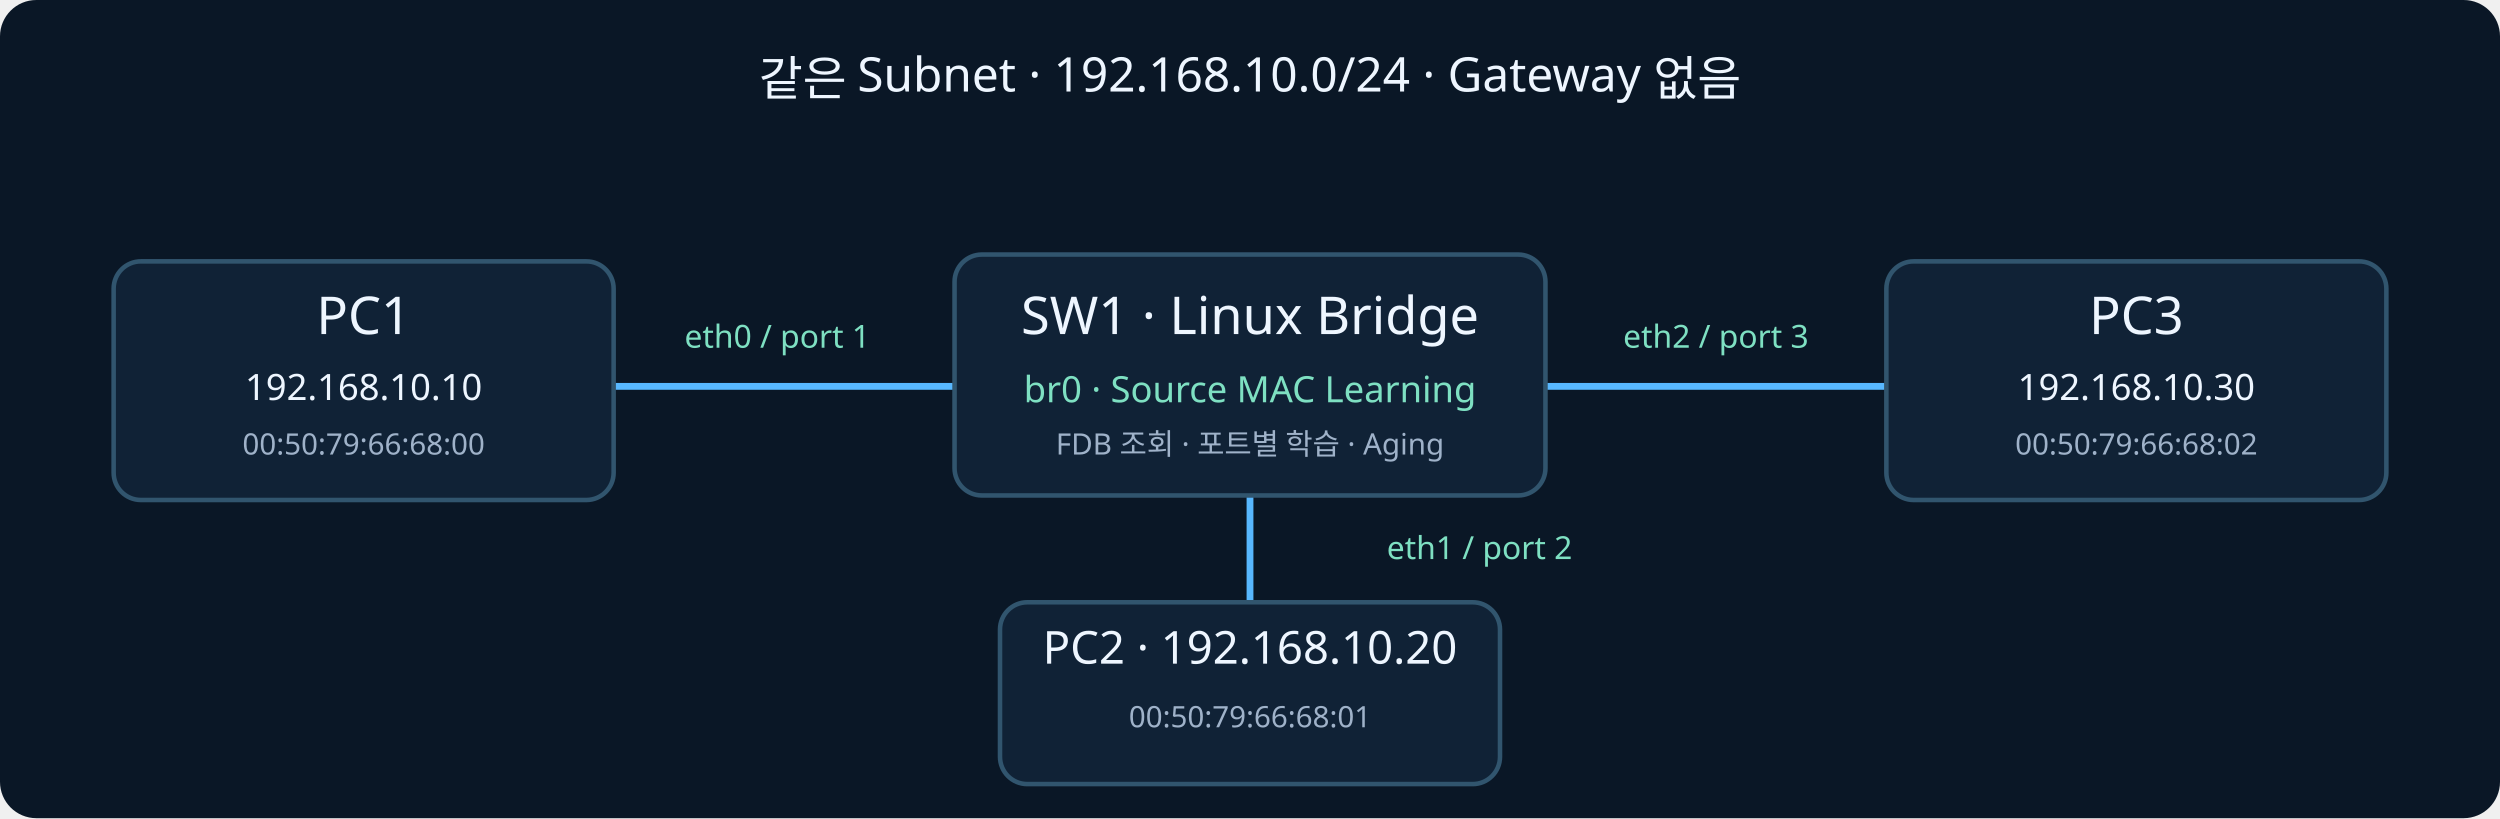
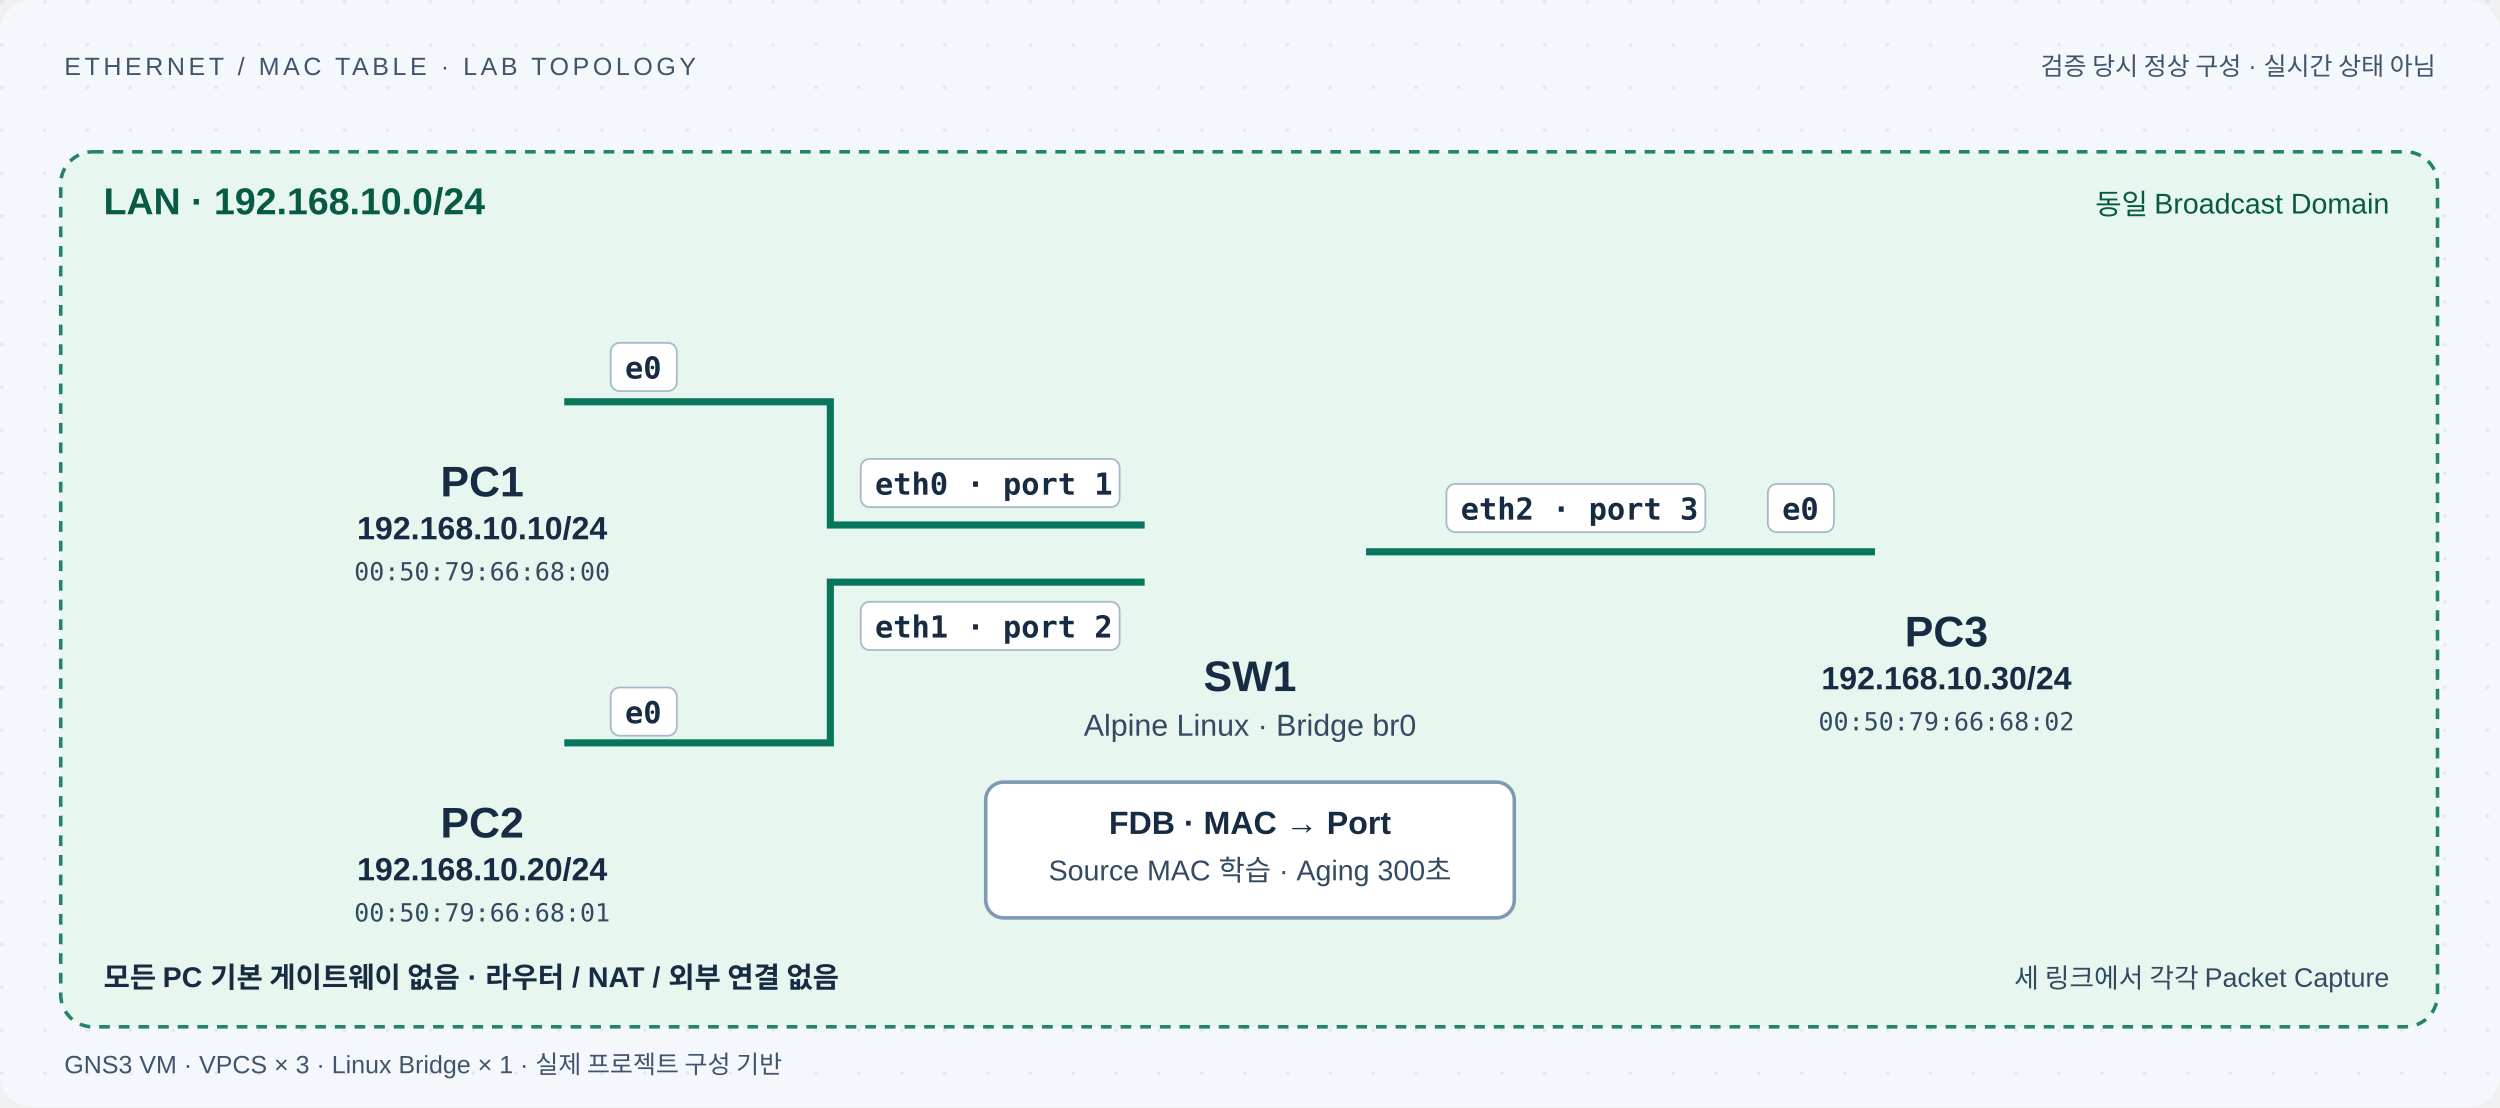
- <svg xmlns="http://www.w3.org/2000/svg" viewBox="0 0 1100 360" role="img" aria-labelledby="title desc">
-   <rect width="1100" height="360" rx="16" fill="#0a1726" />
-   <g stroke="#58b8ff" stroke-width="3" fill="none">
-     <path d="M270 170H420" />
-     <path d="M550 265V218" />
-     <path d="M680 170H830" />
-   </g>
-   <g fill="#102236" stroke="#31556e" stroke-width="2">
-     <rect x="50" y="115" width="220" height="105" rx="12" />
-     <rect x="420" y="112" width="260" height="106" rx="12" />
-     <rect x="830" y="115" width="220" height="105" rx="12" />
-     <rect x="440" y="265" width="220" height="80" rx="12" />
-   </g>
-   <g font-family="system-ui,sans-serif" text-anchor="middle" fill="#eef6ff">
-     <text x="550" y="42" font-size="21">같은 Subnet · 192.168.10.0/24 · Gateway 없음</text>
-     <text x="160" y="147" font-size="23">PC1</text>
-     <text x="160" y="176" font-size="16">192.168.10.10</text>
-     <text x="160" y="200" font-size="13" fill="#9fb2c9">00:50:79:66:68:00</text>
-     <text x="550" y="147" font-size="23">SW1 · Linux Bridge</text>
-     <text x="550" y="177" font-size="16" fill="#7ee0c2">br0 · Source MAC Learning</text>
-     <text x="550" y="200" font-size="13" fill="#9fb2c9">FDB 조회 · 포트별 학습 · Aging</text>
-     <text x="940" y="147" font-size="23">PC3</text>
-     <text x="940" y="176" font-size="16">192.168.10.30</text>
-     <text x="940" y="200" font-size="13" fill="#9fb2c9">00:50:79:66:68:02</text>
-     <text x="550" y="292" font-size="20">PC2 · 192.168.10.20</text>
-     <text x="550" y="320" font-size="13" fill="#9fb2c9">00:50:79:66:68:01</text>
-     <text x="342" y="153" font-size="14" fill="#7ee0c2">eth0 / port 1</text>
-     <text x="755" y="153" font-size="14" fill="#7ee0c2">eth2 / port 3</text>
-     <text x="651" y="246" font-size="14" fill="#7ee0c2">eth1 / port 2</text>
+ <svg xmlns="http://www.w3.org/2000/svg" width="1400" height="620" viewBox="0 0 1400 620" role="img" aria-labelledby="title desc">
+   <defs>
+     <pattern id="grid" width="24" height="24" patternUnits="userSpaceOnUse">
+       <circle cx="1" cy="1" r="1" fill="#21364d" />
+     </pattern>
+     <linearGradient id="device" x2="0" y2="1">
+       <stop stop-color="#284e70" />
+       <stop offset="1" stop-color="#122e49" />
+     </linearGradient>
+     <filter id="shadow">
+       <feDropShadow dy="6" stdDeviation="8" flood-opacity=".35" />
+     </filter>
+     <symbol id="pc" viewBox="0 0 100 85">
+       <rect x="10" y="5" width="80" height="54" rx="6" fill="url(#device)" stroke="#78bce9" stroke-width="2" />
+       <rect x="17" y="12" width="66" height="38" rx="2" fill="#0b1c2c" />
+       <path d="M30 30l9 7-9 7M48 44h20" fill="none" stroke="#6be0c0" stroke-width="3" />
+       <path d="M45 59v15h-17m27-15v15h17" fill="none" stroke="#78bce9" stroke-width="4" />
+     </symbol>
+     <symbol id="switch" viewBox="0 0 150 90">
+       <path d="M10 27l20-16h100l12 16v45H10Z" fill="url(#device)" stroke="#77b8df" stroke-width="2" />
+       <path d="M10 27h132" stroke="#77b8df" />
+       <g fill="#071725" stroke="#6eafd3">
+         <rect x="24" y="41" width="14" height="15" />
+         <rect x="44" y="41" width="14" height="15" />
+         <rect x="64" y="41" width="14" height="15" />
+         <rect x="84" y="41" width="14" height="15" />
+       </g>
+       <g fill="#6ce0bb">
+         <circle cx="31" cy="63" r="2" />
+         <circle cx="51" cy="63" r="2" />
+         <circle cx="71" cy="63" r="2" />
+       </g>
+       <path d="M52 18h36m-8-5l8 5-8 5" stroke="#9ed9fa" fill="none" />
+     </symbol>
+     <symbol id="router" viewBox="0 0 140 110">
+       <path d="M15 36v42c0 28 110 28 110 0V36" fill="url(#device)" stroke="#87bafa" stroke-width="2" />
+       <ellipse cx="70" cy="36" rx="55" ry="28" fill="#264b77" stroke="#99c5ff" stroke-width="2" />
+       <g stroke="#d1eaff" stroke-width="3" fill="none">
+         <path d="M32 36h26m-7-6l7 6-7 6M108 36H82m7-6l-7 6 7 6M70 17v13m-6-6l6 6 6-6M70 55V42m-6 6l6-6 6 6" />
+       </g>
+       <circle cx="103" cy="82" r="3" fill="#78e3bd" />
+     </symbol>
+   </defs>
+   <rect width="1400" height="620" rx="18" fill="#f4f7fb" />
+   <rect width="1400" height="620" fill="url(#grid)" opacity=".08" />
+   <g font-family="Segoe UI,Arial,sans-serif">
+     <text x="36" y="42" fill="#40546c" font-size="14" letter-spacing="2">ETHERNET / MAC TABLE · LAB TOPOLOGY</text>
+     <text x="1364" y="42" text-anchor="end" fill="#40546c" font-size="14">검증 당시 정상 구성 · 실시간 상태 아님</text>
+     <rect x="34" y="85" width="1331" height="490" rx="18" stroke="#25826b" fill="#e7f6ef" stroke-dasharray="6 5" stroke-width="2" />
+     <text x="58" y="120" fill="#075a43" font-size="21" font-weight="bold">LAN · 192.168.10.0/24</text>
+     <text x="1338" y="120" text-anchor="end" fill="#075a43" font-size="16">동일 Broadcast Domain</text>
+     <g fill="none" stroke="#08765d" stroke-width="4">
+       <path d="M316 225H465V294H641" />
+       <path d="M316 416H465V326H641" />
+       <path d="M765 309H1050" />
+     </g>
+     <svg x="224" y="171" width="92" height="83" filter="url(#shadow)" viewBox="0 0 100 85">
+       <rect x="10" y="5" width="80" height="54" rx="6" fill="url(#device)" stroke="#78bce9" stroke-width="2" />
+       <rect x="17" y="12" width="66" height="38" rx="2" fill="#0b1c2c" />
+       <path d="M30 30l9 7-9 7M48 44h20" fill="none" stroke="#6be0c0" stroke-width="3" />
+       <path d="M45 59v15h-17m27-15v15h17" fill="none" stroke="#78bce9" stroke-width="4" />
+     </svg>
+     <text x="270" y="278" text-anchor="middle" fill="#172b43" font-size="24" font-weight="800">PC1</text>
+     <text x="270" y="302" text-anchor="middle" fill="#172b43" font-size="18" font-weight="600">192.168.10.10/24</text>
+     <text x="270" y="325" text-anchor="middle" fill="#334a63" font-family="Consolas,monospace" font-size="14">00:50:79:66:68:00</text>
+     <svg x="224" y="362" width="92" height="83" filter="url(#shadow)" viewBox="0 0 100 85">
+       <rect x="10" y="5" width="80" height="54" rx="6" fill="url(#device)" stroke="#78bce9" stroke-width="2" />
+       <rect x="17" y="12" width="66" height="38" rx="2" fill="#0b1c2c" />
+       <path d="M30 30l9 7-9 7M48 44h20" fill="none" stroke="#6be0c0" stroke-width="3" />
+       <path d="M45 59v15h-17m27-15v15h17" fill="none" stroke="#78bce9" stroke-width="4" />
+     </svg>
+     <text x="270" y="469" text-anchor="middle" fill="#172b43" font-size="24" font-weight="800">PC2</text>
+     <text x="270" y="493" text-anchor="middle" fill="#172b43" font-size="18" font-weight="600">192.168.10.20/24</text>
+     <text x="270" y="516" text-anchor="middle" fill="#334a63" font-family="Consolas,monospace" font-size="14">00:50:79:66:68:01</text>
+     <svg x="1044" y="255" width="92" height="83" filter="url(#shadow)" viewBox="0 0 100 85">
+       <rect x="10" y="5" width="80" height="54" rx="6" fill="url(#device)" stroke="#78bce9" stroke-width="2" />
+       <rect x="17" y="12" width="66" height="38" rx="2" fill="#0b1c2c" />
+       <path d="M30 30l9 7-9 7M48 44h20" fill="none" stroke="#6be0c0" stroke-width="3" />
+       <path d="M45 59v15h-17m27-15v15h17" fill="none" stroke="#78bce9" stroke-width="4" />
+     </svg>
+     <text x="1090" y="362" text-anchor="middle" fill="#172b43" font-size="24" font-weight="800">PC3</text>
+     <text x="1090" y="386" text-anchor="middle" fill="#172b43" font-size="18" font-weight="600">192.168.10.30/24</text>
+     <text x="1090" y="409" text-anchor="middle" fill="#334a63" font-family="Consolas,monospace" font-size="14">00:50:79:66:68:02</text>
+     <svg x="625" y="263" width="150" height="96" filter="url(#shadow)" viewBox="0 0 150 90">
+       <path d="M10 27l20-16h100l12 16v45H10Z" fill="url(#device)" stroke="#77b8df" stroke-width="2" />
+       <path d="M10 27h132" stroke="#77b8df" />
+       <g fill="#071725" stroke="#6eafd3">
+         <rect x="24" y="41" width="14" height="15" />
+         <rect x="44" y="41" width="14" height="15" />
+         <rect x="64" y="41" width="14" height="15" />
+         <rect x="84" y="41" width="14" height="15" />
+       </g>
+       <g fill="#6ce0bb">
+         <circle cx="31" cy="63" r="2" />
+         <circle cx="51" cy="63" r="2" />
+         <circle cx="71" cy="63" r="2" />
+       </g>
+       <path d="M52 18h36m-8-5l8 5-8 5" stroke="#9ed9fa" fill="none" />
+     </svg>
+     <text x="700" y="387" text-anchor="middle" fill="#172b43" font-size="24" font-weight="800">SW1</text>
+     <text x="700" y="412" text-anchor="middle" fill="#334a63" font-size="17">Alpine Linux · Bridge br0</text>
+     <rect x="552" y="438" width="296" height="76" rx="10" fill="#fff" stroke="#7f99b5" stroke-width="2" />
+     <text x="700" y="467" text-anchor="middle" fill="#172b43" font-size="18" font-weight="600">FDB · MAC → Port</text>
+     <text x="700" y="493" text-anchor="middle" fill="#334a63" font-size="16">Source MAC 학습 · Aging 300초</text>
+     <rect x="342" y="192" width="37" height="27" rx="5" fill="#fff" stroke="#a7b8ca" />
+     <text x="350" y="212" fill="#172b43" font-size="17" font-family="Consolas,monospace" font-weight="700">e0</text>
+     <rect x="482" y="257" width="145" height="27" rx="5" fill="#fff" stroke="#a7b8ca" />
+     <text x="490" y="277" fill="#172b43" font-size="17" font-family="Consolas,monospace" font-weight="700">eth0 · port 1</text>
+     <rect x="342" y="385" width="37" height="27" rx="5" fill="#fff" stroke="#a7b8ca" />
+     <text x="350" y="405" fill="#172b43" font-size="17" font-family="Consolas,monospace" font-weight="700">e0</text>
+     <rect x="482" y="337" width="145" height="27" rx="5" fill="#fff" stroke="#a7b8ca" />
+     <text x="490" y="357" fill="#172b43" font-size="17" font-family="Consolas,monospace" font-weight="700">eth1 · port 2</text>
+     <rect x="810" y="271" width="145" height="27" rx="5" fill="#fff" stroke="#a7b8ca" />
+     <text x="818" y="291" fill="#172b43" font-size="17" font-family="Consolas,monospace" font-weight="700">eth2 · port 3</text>
+     <rect x="990" y="271" width="37" height="27" rx="5" fill="#fff" stroke="#a7b8ca" />
+     <text x="998" y="291" fill="#172b43" font-size="17" font-family="Consolas,monospace" font-weight="700">e0</text>
+     <text x="58" y="553" fill="#172b43" font-size="16" font-weight="600">모든 PC 기본 게이트웨이 없음 · 라우터 / NAT / 외부 연결 없음</text>
+     <text x="1338" y="553" text-anchor="end" fill="#334a63" font-size="15">세 링크에서 각각 Packet Capture</text>
+     <text x="36" y="601" fill="#40546c" font-size="14">GNS3 VM · VPCS × 3 · Linux Bridge × 1 · 실제 프로젝트 구성 기반</text>
  </g>
</svg>
